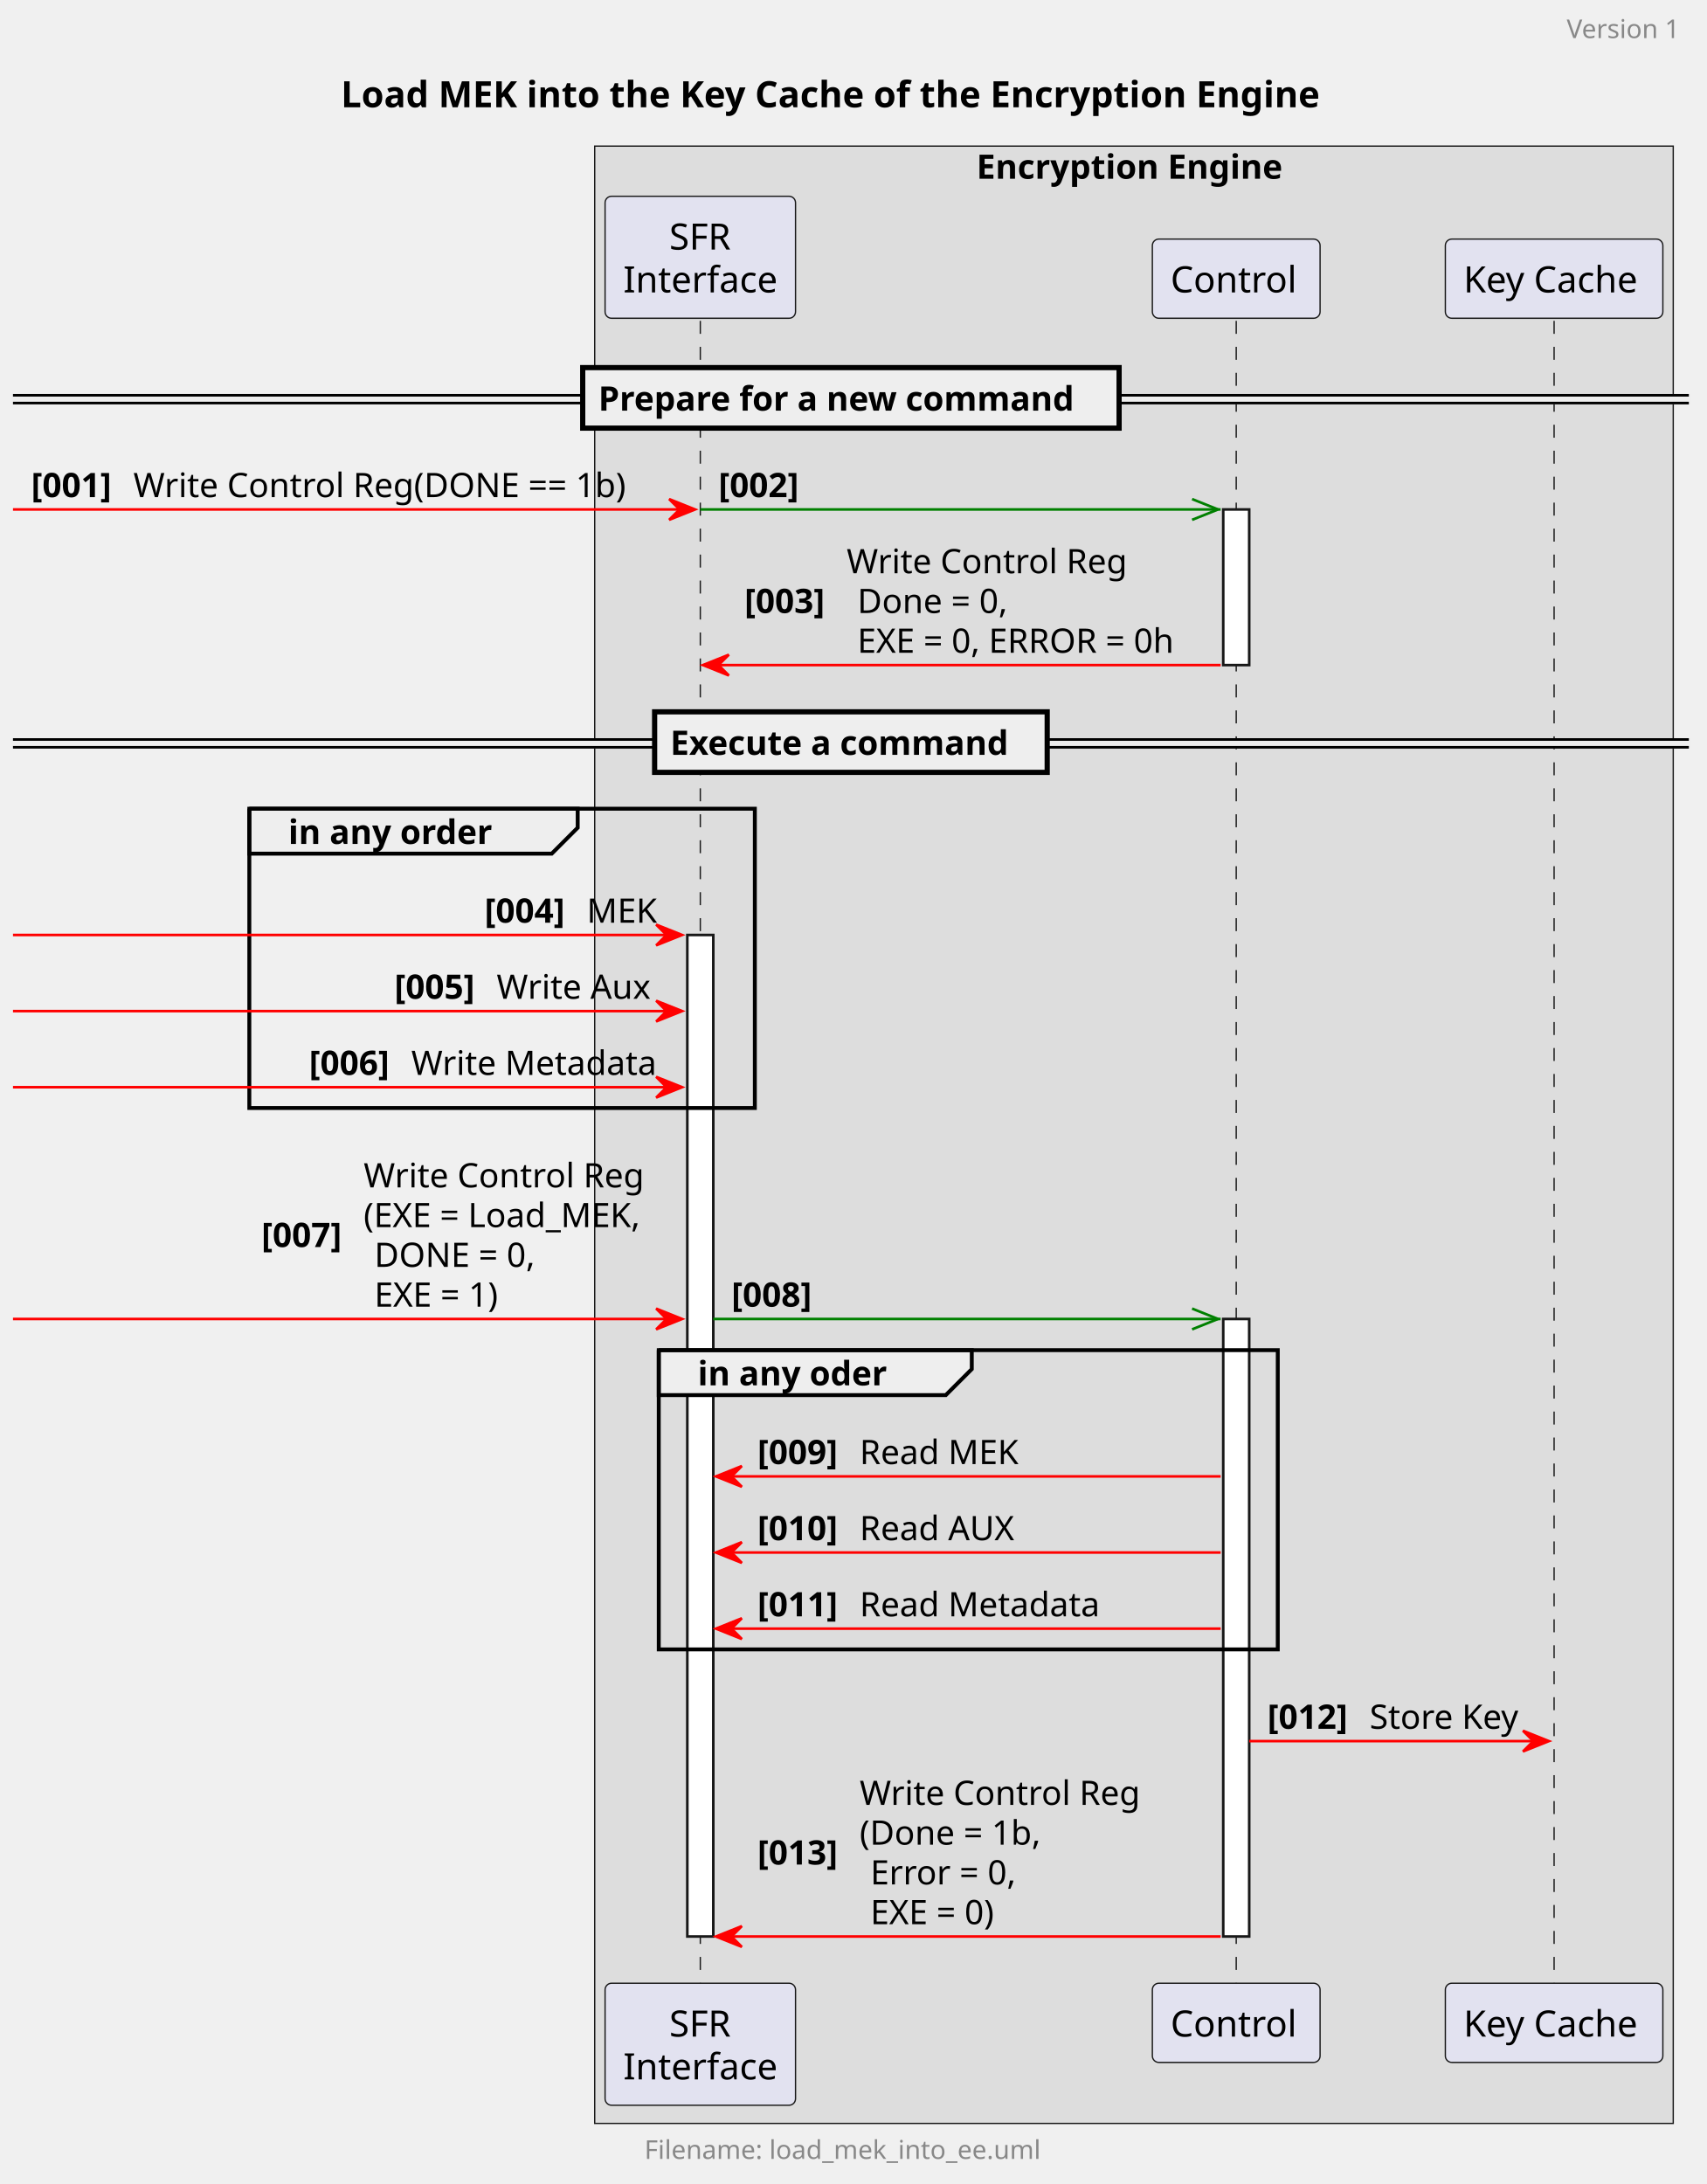
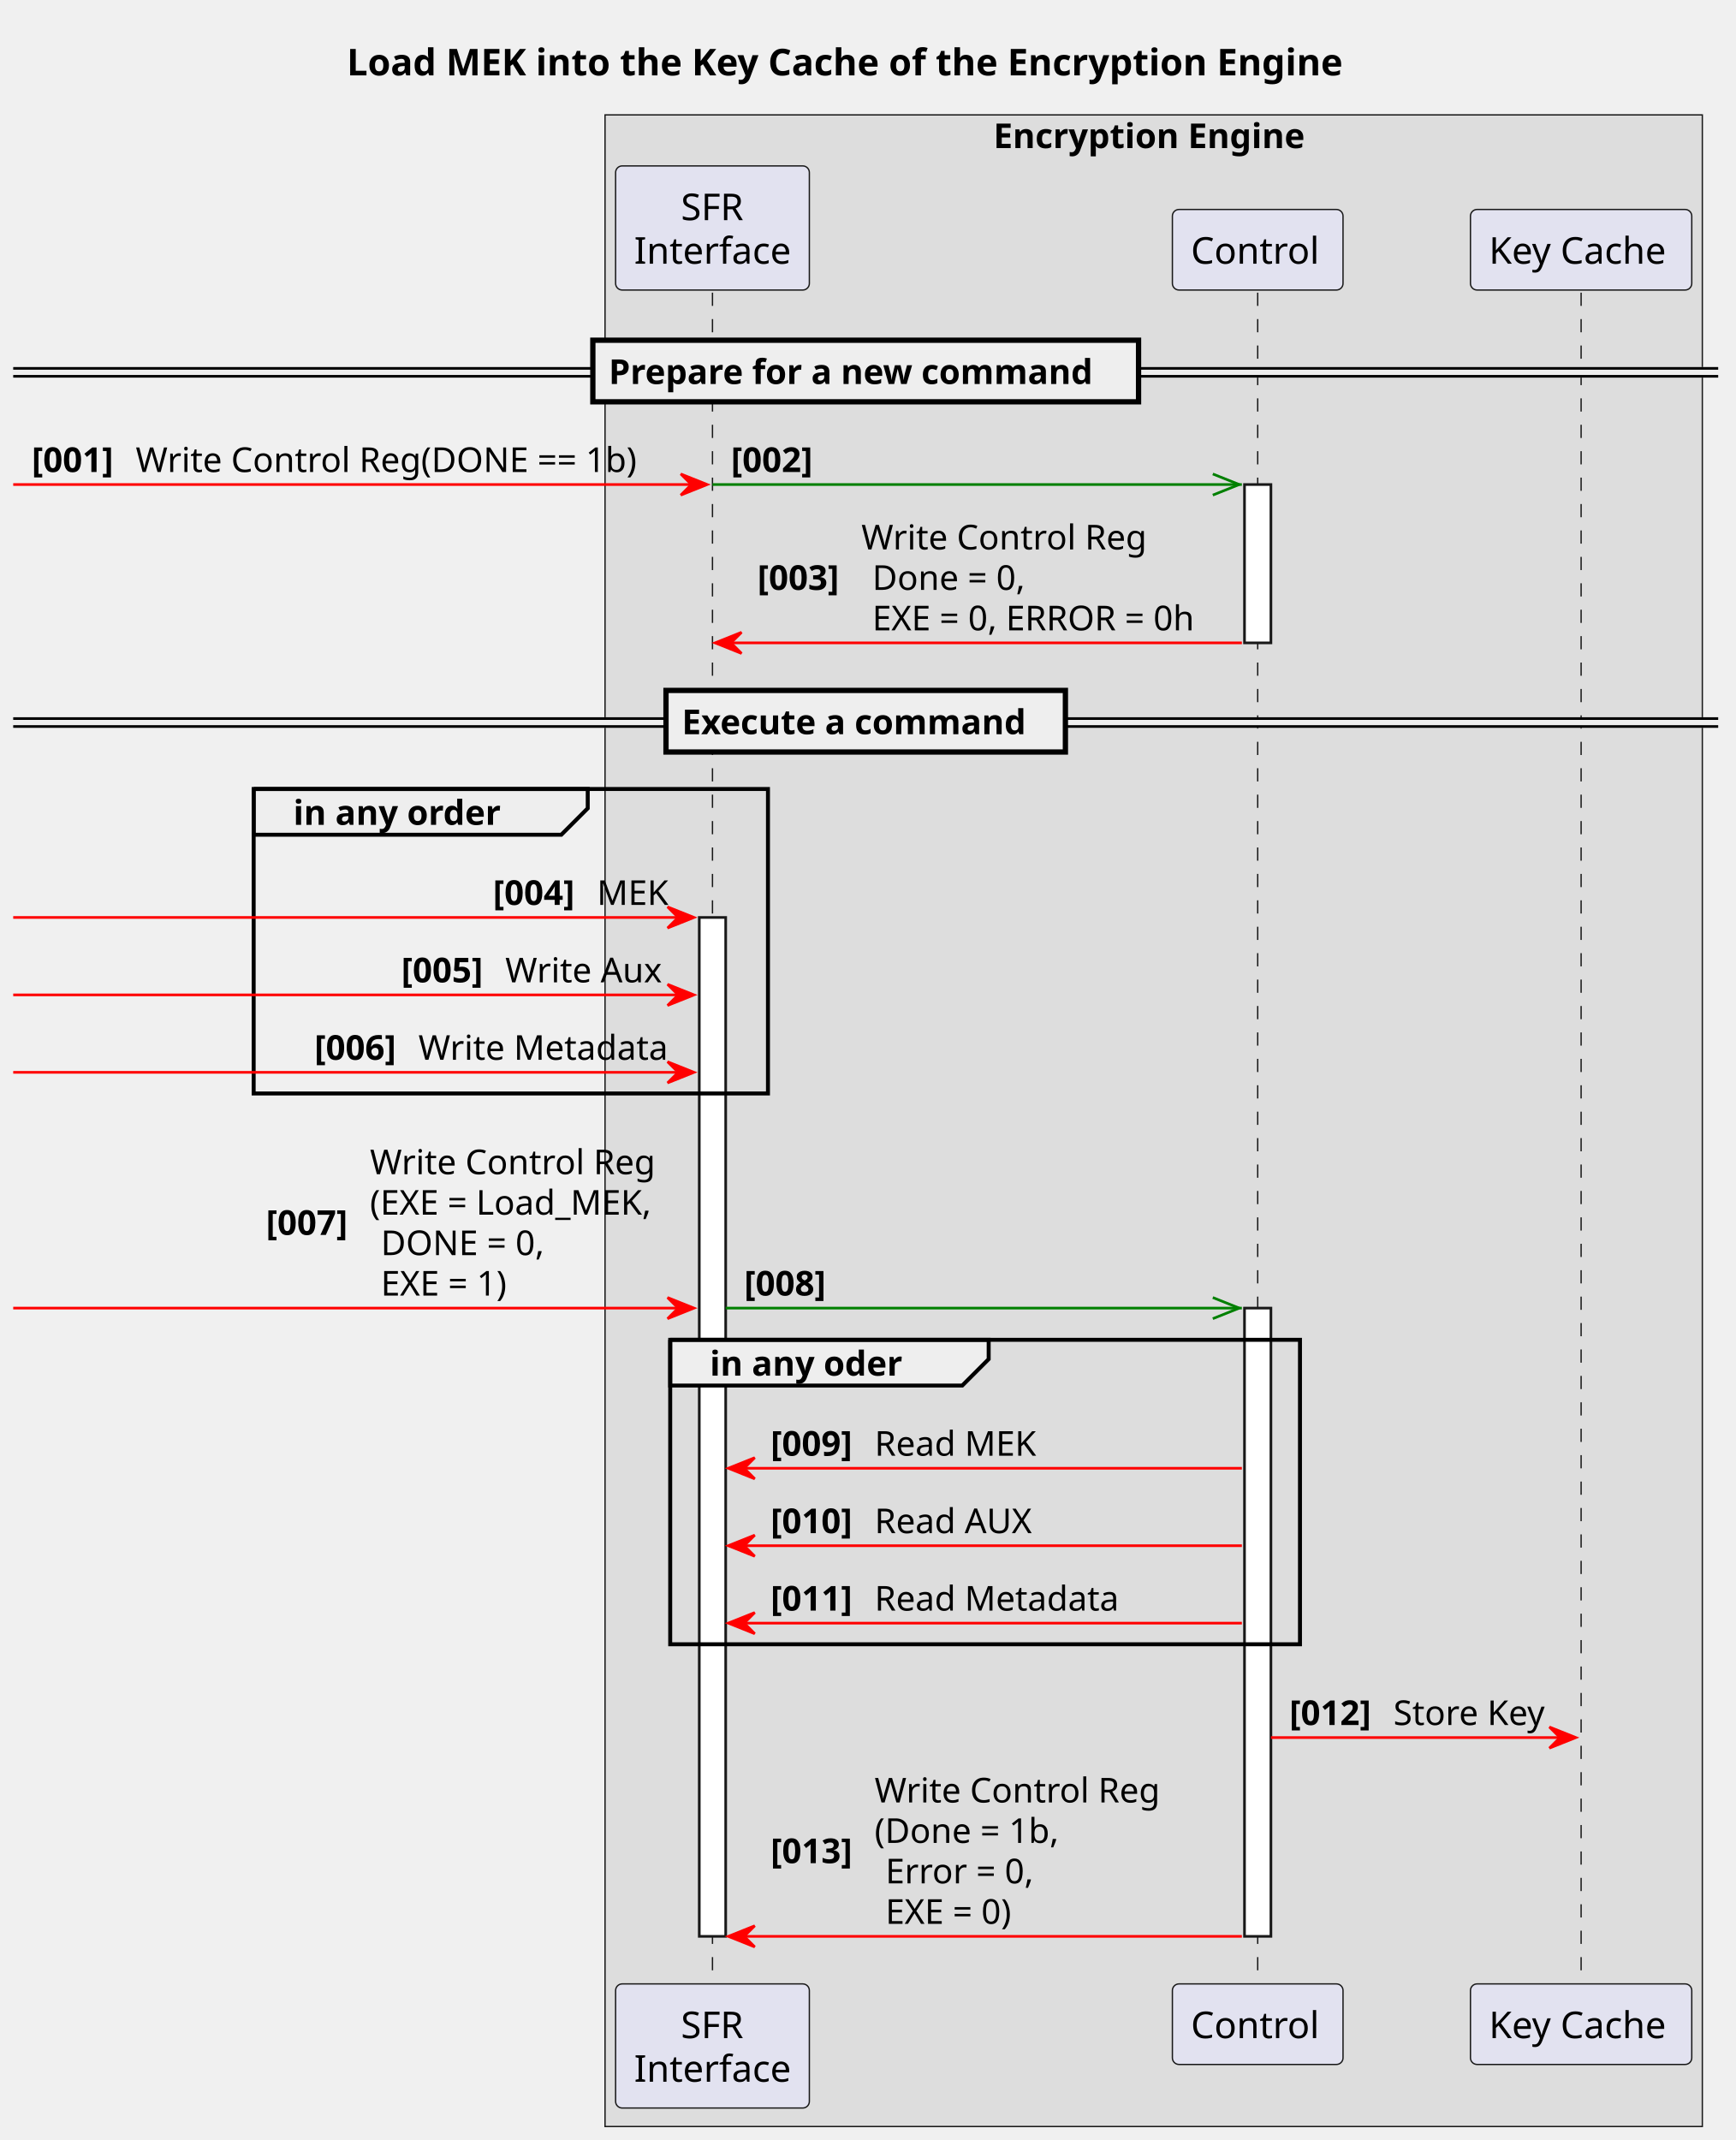
- <svg xmlns="http://www.w3.org/2000/svg" contentStyleType="text/css" data-diagram-type="SEQUENCE" height="841px" preserveAspectRatio="none" style="width:657px;height:841px;background:#FFFFFF;" version="1.1" viewBox="0 0 657 841" width="657px" zoomAndPan="magnify">
+ <svg xmlns="http://www.w3.org/2000/svg" contentStyleType="text/css" data-diagram-type="SEQUENCE" height="810px" preserveAspectRatio="none" style="width:657px;height:810px;background:#FFFFFF;" version="1.1" viewBox="0 0 657 810" width="657px" zoomAndPan="magnify">
  <defs />
  <g>
-     <rect fill="#DDDDDD" height="761.406" style="stroke:#181818;stroke-width:0.5;" width="415.324" x="229.004" y="56.266" />
-     <text fill="#000000" font-family="sans-serif" font-size="13" font-weight="bold" lengthAdjust="spacing" textLength="121.291" x="376.021" y="68.834">Encryption Engine</text>
-     <text fill="#888888" font-family="sans-serif" font-size="10" lengthAdjust="spacing" textLength="46.025" x="603.303" y="14.668">Version 1</text>
-     <text fill="#000000" font-family="sans-serif" font-size="14" font-weight="bold" lengthAdjust="spacing" textLength="391.788" x="131.27" y="41.312">Load MEK into the Key Cache of the Encryption Engine</text>
+     <rect fill="#DDDDDD" height="761.406" style="stroke:#181818;stroke-width:0.5;" width="415.324" x="229.004" y="43.488" />
+     <text fill="#000000" font-family="sans-serif" font-size="13" font-weight="bold" lengthAdjust="spacing" textLength="121.291" x="376.021" y="56.057">Encryption Engine</text>
+     <text fill="#000000" font-family="sans-serif" font-size="14" font-weight="bold" lengthAdjust="spacing" textLength="391.788" x="131.27" y="28.535">Load MEK into the Key Cache of the Encryption Engine</text>
    <g>
-       <rect fill="transparent" height="640.143" width="8" x="266.172" y="123.553" />
-       <line style="stroke:#181818;stroke-width:0.5;stroke-dasharray:5.0,5.0;" x1="269.672" x2="269.672" y1="123.553" y2="763.695" />
+       <rect fill="transparent" height="640.143" width="8" x="266.172" y="110.775" />
+       <line style="stroke:#181818;stroke-width:0.5;stroke-dasharray:5.0,5.0;" x1="269.672" x2="269.672" y1="110.775" y2="750.918" />
    </g>
    <g>
-       <rect fill="#FFFFFF" height="385.658" style="stroke:#181818;stroke-width:1;" width="10" x="264.672" y="360.037" />
+       <rect fill="#FFFFFF" height="385.658" style="stroke:#181818;stroke-width:1;" width="10" x="264.672" y="347.26" />
    </g>
    <g>
-       <rect fill="transparent" height="640.143" width="8" x="472.54" y="123.553" />
-       <line style="stroke:#181818;stroke-width:0.5;stroke-dasharray:5.0,5.0;" x1="476.04" x2="476.04" y1="123.553" y2="763.695" />
+       <rect fill="transparent" height="640.143" width="8" x="472.54" y="110.775" />
+       <line style="stroke:#181818;stroke-width:0.5;stroke-dasharray:5.0,5.0;" x1="476.04" x2="476.04" y1="110.775" y2="750.918" />
    </g>
    <g>
-       <rect fill="#FFFFFF" height="59.932" style="stroke:#181818;stroke-width:1;" width="10" x="471.04" y="196.174" />
+       <rect fill="#FFFFFF" height="59.932" style="stroke:#181818;stroke-width:1;" width="10" x="471.04" y="183.397" />
    </g>
    <g>
-       <rect fill="#FFFFFF" height="237.795" style="stroke:#181818;stroke-width:1;" width="10" x="471.04" y="507.9" />
+       <rect fill="#FFFFFF" height="237.795" style="stroke:#181818;stroke-width:1;" width="10" x="471.04" y="495.123" />
    </g>
    <g>
-       <rect fill="transparent" height="640.143" width="8" x="594.948" y="123.553" />
-       <line style="stroke:#181818;stroke-width:0.5;stroke-dasharray:5.0,5.0;" x1="598.448" x2="598.448" y1="123.553" y2="763.695" />
+       <rect fill="transparent" height="640.143" width="8" x="594.948" y="110.775" />
+       <line style="stroke:#181818;stroke-width:0.5;stroke-dasharray:5.0,5.0;" x1="598.448" x2="598.448" y1="110.775" y2="750.918" />
    </g>
-     <rect fill="#E2E2F0" height="46.977" rx="2.5" ry="2.5" style="stroke:#181818;stroke-width:0.5;" width="73.336" x="233.004" y="75.576" />
-     <text fill="#000000" font-family="sans-serif" font-size="14" lengthAdjust="spacing" textLength="23.898" x="257.723" y="96.111">SFR</text>
-     <text fill="#000000" font-family="sans-serif" font-size="14" lengthAdjust="spacing" textLength="59.336" x="240.004" y="112.6">Interface</text>
-     <rect fill="#E2E2F0" height="30.488" rx="2.5" ry="2.5" style="stroke:#181818;stroke-width:0.5;" width="64.586" x="443.747" y="92.064" />
-     <text fill="#000000" font-family="sans-serif" font-size="14" lengthAdjust="spacing" textLength="50.586" x="450.747" y="112.6">Control</text>
-     <rect fill="#E2E2F0" height="30.488" rx="2.5" ry="2.5" style="stroke:#181818;stroke-width:0.5;" width="83.761" x="556.568" y="92.064" />
-     <text fill="#000000" font-family="sans-serif" font-size="14" lengthAdjust="spacing" textLength="69.761" x="563.568" y="112.6">Key Cache</text>
-     <rect fill="#E2E2F0" height="46.977" rx="2.5" ry="2.5" style="stroke:#181818;stroke-width:0.5;" width="73.336" x="233.004" y="763.695" />
-     <text fill="#000000" font-family="sans-serif" font-size="14" lengthAdjust="spacing" textLength="23.898" x="257.723" y="784.231">SFR</text>
-     <text fill="#000000" font-family="sans-serif" font-size="14" lengthAdjust="spacing" textLength="59.336" x="240.004" y="800.719">Interface</text>
-     <rect fill="#E2E2F0" height="30.488" rx="2.5" ry="2.5" style="stroke:#181818;stroke-width:0.5;" width="64.586" x="443.747" y="763.695" />
-     <text fill="#000000" font-family="sans-serif" font-size="14" lengthAdjust="spacing" textLength="50.586" x="450.747" y="784.231">Control</text>
-     <rect fill="#E2E2F0" height="30.488" rx="2.5" ry="2.5" style="stroke:#181818;stroke-width:0.5;" width="83.761" x="556.568" y="763.695" />
-     <text fill="#000000" font-family="sans-serif" font-size="14" lengthAdjust="spacing" textLength="69.761" x="563.568" y="784.231">Key Cache</text>
-     <rect fill="#EEEEEE" height="3" style="stroke:#EEEEEE;stroke-width:1;" width="645.329" x="5" y="152.208" />
-     <line style="stroke:#000000;stroke-width:1;" x1="5" x2="650.329" y1="152.208" y2="152.208" />
-     <line style="stroke:#000000;stroke-width:1;" x1="5" x2="650.329" y1="155.208" y2="155.208" />
-     <rect fill="#EEEEEE" height="23.311" style="stroke:#000000;stroke-width:2;" width="206.55" x="224.389" y="141.553" />
-     <text fill="#000000" font-family="sans-serif" font-size="13" font-weight="bold" lengthAdjust="spacing" textLength="188.265" x="230.389" y="158.121">Prepare for a new command</text>
-     <polygon fill="#FF0000" points="257.672,192.174,267.672,196.174,257.672,200.174,261.672,196.174" style="stroke:#FF0000;stroke-width:1;" />
-     <line style="stroke:#FF0000;stroke-width:1;" x1="5" x2="263.672" y1="196.174" y2="196.174" />
-     <text fill="#000000" font-family="sans-serif" font-size="13" font-weight="bold" lengthAdjust="spacing" textLength="35.363" x="12" y="191.432">[001]</text>
-     <text fill="#000000" font-family="sans-serif" font-size="13" lengthAdjust="spacing" textLength="201.31" x="51.363" y="191.432">Write Control Reg(DONE == 1b)</text>
-     <line style="stroke:#008000;stroke-width:1;" x1="469.04" x2="459.04" y1="196.174" y2="192.174" />
-     <line style="stroke:#008000;stroke-width:1;" x1="469.04" x2="459.04" y1="196.174" y2="200.174" />
-     <line style="stroke:#008000;stroke-width:1;" x1="269.672" x2="470.04" y1="196.174" y2="196.174" />
-     <text fill="#000000" font-family="sans-serif" font-size="13" font-weight="bold" lengthAdjust="spacing" textLength="35.363" x="276.672" y="191.432">[002]</text>
-     <text fill="#000000" font-family="sans-serif" font-size="13" lengthAdjust="spacing" textLength="4.113" x="316.035" y="191.432"> </text>
-     <polygon fill="#FF0000" points="280.672,252.106,270.672,256.106,280.672,260.106,276.672,256.106" style="stroke:#FF0000;stroke-width:1;" />
-     <line style="stroke:#FF0000;stroke-width:1;" x1="274.672" x2="470.04" y1="256.106" y2="256.106" />
-     <text fill="#000000" font-family="sans-serif" font-size="13" font-weight="bold" lengthAdjust="spacing" textLength="35.363" x="286.672" y="236.053">[003]</text>
-     <text fill="#000000" font-family="sans-serif" font-size="13" lengthAdjust="spacing" textLength="111.071" x="326.035" y="220.742">Write Control Reg</text>
-     <text fill="#000000" font-family="sans-serif" font-size="13" lengthAdjust="spacing" textLength="63.927" x="330.148" y="236.053">Done = 0,</text>
-     <text fill="#000000" font-family="sans-serif" font-size="13" lengthAdjust="spacing" textLength="133.891" x="330.148" y="251.363">EXE = 0, ERROR = 0h</text>
-     <rect fill="#EEEEEE" height="3" style="stroke:#EEEEEE;stroke-width:1;" width="645.329" x="5" y="284.761" />
-     <line style="stroke:#000000;stroke-width:1;" x1="5" x2="650.329" y1="284.761" y2="284.761" />
-     <line style="stroke:#000000;stroke-width:1;" x1="5" x2="650.329" y1="287.761" y2="287.761" />
-     <rect fill="#EEEEEE" height="23.311" style="stroke:#000000;stroke-width:2;" width="151.173" x="252.078" y="274.106" />
-     <text fill="#000000" font-family="sans-serif" font-size="13" font-weight="bold" lengthAdjust="spacing" textLength="132.888" x="258.078" y="290.674">Execute a command</text>
-     <path d="M96.009,311.416 L222.456,311.416 L222.456,318.727 L212.456,328.727 L96.009,328.727 L96.009,311.416 " fill="#EEEEEE" style="stroke:#000000;stroke-width:1.5;" />
-     <rect fill="transparent" height="115.242" style="stroke:#000000;stroke-width:1.5;" width="194.664" x="96.009" y="311.416" />
-     <text fill="#000000" font-family="sans-serif" font-size="13" font-weight="bold" lengthAdjust="spacing" textLength="81.447" x="111.009" y="324.984">in any order</text>
-     <polygon fill="#FF0000" points="252.672,356.037,262.672,360.037,252.672,364.037,256.672,360.037" style="stroke:#FF0000;stroke-width:1;" />
-     <line style="stroke:#FF0000;stroke-width:1;" x1="5" x2="258.672" y1="360.037" y2="360.037" />
-     <text fill="#000000" font-family="sans-serif" font-size="13" font-weight="bold" lengthAdjust="spacing" textLength="35.363" x="186.58" y="355.295">[004]</text>
-     <text fill="#000000" font-family="sans-serif" font-size="13" lengthAdjust="spacing" textLength="26.73" x="225.942" y="355.295">MEK</text>
-     <polygon fill="#FF0000" points="252.672,385.348,262.672,389.348,252.672,393.348,256.672,389.348" style="stroke:#FF0000;stroke-width:1;" />
-     <line style="stroke:#FF0000;stroke-width:1;" x1="5" x2="258.672" y1="389.348" y2="389.348" />
-     <text fill="#000000" font-family="sans-serif" font-size="13" font-weight="bold" lengthAdjust="spacing" textLength="35.363" x="151.883" y="384.606">[005]</text>
-     <text fill="#000000" font-family="sans-serif" font-size="13" lengthAdjust="spacing" textLength="61.426" x="191.246" y="384.606">Write Aux</text>
-     <polygon fill="#FF0000" points="252.672,414.658,262.672,418.658,252.672,422.658,256.672,418.658" style="stroke:#FF0000;stroke-width:1;" />
-     <line style="stroke:#FF0000;stroke-width:1;" x1="5" x2="258.672" y1="418.658" y2="418.658" />
-     <text fill="#000000" font-family="sans-serif" font-size="13" font-weight="bold" lengthAdjust="spacing" textLength="35.363" x="119.009" y="413.916">[006]</text>
-     <text fill="#000000" font-family="sans-serif" font-size="13" lengthAdjust="spacing" textLength="94.301" x="158.372" y="413.916">Write Metadata</text>
-     <polygon fill="#FF0000" points="252.672,503.9,262.672,507.9,252.672,511.9,256.672,507.9" style="stroke:#FF0000;stroke-width:1;" />
-     <line style="stroke:#FF0000;stroke-width:1;" x1="5" x2="258.672" y1="507.9" y2="507.9" />
-     <text fill="#000000" font-family="sans-serif" font-size="13" font-weight="bold" lengthAdjust="spacing" textLength="35.363" x="100.67" y="480.192">[007]</text>
-     <text fill="#000000" font-family="sans-serif" font-size="13" lengthAdjust="spacing" textLength="111.071" x="140.033" y="457.227">Write Control Reg</text>
-     <text fill="#000000" font-family="sans-serif" font-size="13" lengthAdjust="spacing" textLength="112.639" x="140.033" y="472.537">(EXE = Load_MEK,</text>
-     <text fill="#000000" font-family="sans-serif" font-size="13" lengthAdjust="spacing" textLength="67.38" x="144.147" y="487.848">DONE = 0,</text>
-     <text fill="#000000" font-family="sans-serif" font-size="13" lengthAdjust="spacing" textLength="53.238" x="144.147" y="503.158">EXE = 1)</text>
-     <line style="stroke:#008000;stroke-width:1;" x1="469.04" x2="459.04" y1="507.9" y2="503.9" />
-     <line style="stroke:#008000;stroke-width:1;" x1="469.04" x2="459.04" y1="507.9" y2="511.9" />
-     <line style="stroke:#008000;stroke-width:1;" x1="274.672" x2="470.04" y1="507.9" y2="507.9" />
-     <text fill="#000000" font-family="sans-serif" font-size="13" font-weight="bold" lengthAdjust="spacing" textLength="35.363" x="281.672" y="503.158">[008]</text>
-     <text fill="#000000" font-family="sans-serif" font-size="13" lengthAdjust="spacing" textLength="4.113" x="321.035" y="503.158"> </text>
-     <path d="M253.672,519.9 L374.209,519.9 L374.209,527.211 L364.209,537.211 L253.672,537.211 L253.672,519.9 " fill="#EEEEEE" style="stroke:#000000;stroke-width:1.5;" />
-     <rect fill="transparent" height="115.242" style="stroke:#000000;stroke-width:1.5;" width="238.367" x="253.672" y="519.9" />
-     <text fill="#000000" font-family="sans-serif" font-size="13" font-weight="bold" lengthAdjust="spacing" textLength="75.537" x="268.672" y="533.469">in any oder</text>
-     <polygon fill="#FF0000" points="285.672,564.521,275.672,568.521,285.672,572.521,281.672,568.521" style="stroke:#FF0000;stroke-width:1;" />
-     <line style="stroke:#FF0000;stroke-width:1;" x1="279.672" x2="470.04" y1="568.521" y2="568.521" />
-     <text fill="#000000" font-family="sans-serif" font-size="13" font-weight="bold" lengthAdjust="spacing" textLength="35.363" x="291.672" y="563.779">[009]</text>
-     <text fill="#000000" font-family="sans-serif" font-size="13" lengthAdjust="spacing" textLength="61.667" x="331.035" y="563.779">Read MEK</text>
-     <polygon fill="#FF0000" points="285.672,593.832,275.672,597.832,285.672,601.832,281.672,597.832" style="stroke:#FF0000;stroke-width:1;" />
-     <line style="stroke:#FF0000;stroke-width:1;" x1="279.672" x2="470.04" y1="597.832" y2="597.832" />
-     <text fill="#000000" font-family="sans-serif" font-size="13" font-weight="bold" lengthAdjust="spacing" textLength="35.363" x="291.672" y="593.09">[010]</text>
-     <text fill="#000000" font-family="sans-serif" font-size="13" lengthAdjust="spacing" textLength="61.052" x="331.035" y="593.09">Read AUX</text>
-     <polygon fill="#FF0000" points="285.672,623.143,275.672,627.143,285.672,631.143,281.672,627.143" style="stroke:#FF0000;stroke-width:1;" />
-     <line style="stroke:#FF0000;stroke-width:1;" x1="279.672" x2="470.04" y1="627.143" y2="627.143" />
-     <text fill="#000000" font-family="sans-serif" font-size="13" font-weight="bold" lengthAdjust="spacing" textLength="35.363" x="291.672" y="622.4">[011]</text>
-     <text fill="#000000" font-family="sans-serif" font-size="13" lengthAdjust="spacing" textLength="92.822" x="331.035" y="622.4">Read Metadata</text>
-     <polygon fill="#FF0000" points="586.448,666.453,596.448,670.453,586.448,674.453,590.448,670.453" style="stroke:#FF0000;stroke-width:1;" />
-     <line style="stroke:#FF0000;stroke-width:1;" x1="481.04" x2="592.448" y1="670.453" y2="670.453" />
-     <text fill="#000000" font-family="sans-serif" font-size="13" font-weight="bold" lengthAdjust="spacing" textLength="35.363" x="488.04" y="665.711">[012]</text>
-     <text fill="#000000" font-family="sans-serif" font-size="13" lengthAdjust="spacing" textLength="59.046" x="527.402" y="665.711">Store Key</text>
-     <polygon fill="#FF0000" points="285.672,741.695,275.672,745.695,285.672,749.695,281.672,745.695" style="stroke:#FF0000;stroke-width:1;" />
-     <line style="stroke:#FF0000;stroke-width:1;" x1="279.672" x2="470.04" y1="745.695" y2="745.695" />
-     <text fill="#000000" font-family="sans-serif" font-size="13" font-weight="bold" lengthAdjust="spacing" textLength="35.363" x="291.672" y="717.987">[013]</text>
-     <text fill="#000000" font-family="sans-serif" font-size="13" lengthAdjust="spacing" textLength="111.071" x="331.035" y="695.021">Write Control Reg</text>
-     <text fill="#000000" font-family="sans-serif" font-size="13" lengthAdjust="spacing" textLength="76.337" x="331.035" y="710.332">(Done = 1b,</text>
-     <text fill="#000000" font-family="sans-serif" font-size="13" lengthAdjust="spacing" textLength="61.883" x="335.148" y="725.643">Error = 0,</text>
-     <text fill="#000000" font-family="sans-serif" font-size="13" lengthAdjust="spacing" textLength="53.238" x="335.148" y="740.953">EXE = 0)</text>
-     <text fill="#888888" font-family="sans-serif" font-size="10" lengthAdjust="spacing" textLength="157.998" x="248.165" y="831.34">Filename: load_mek_into_ee.uml</text>
+     <rect fill="#E2E2F0" height="46.977" rx="2.5" ry="2.5" style="stroke:#181818;stroke-width:0.5;" width="73.336" x="233.004" y="62.799" />
+     <text fill="#000000" font-family="sans-serif" font-size="14" lengthAdjust="spacing" textLength="23.898" x="257.723" y="83.334">SFR</text>
+     <text fill="#000000" font-family="sans-serif" font-size="14" lengthAdjust="spacing" textLength="59.336" x="240.004" y="99.822">Interface</text>
+     <rect fill="#E2E2F0" height="30.488" rx="2.5" ry="2.5" style="stroke:#181818;stroke-width:0.5;" width="64.586" x="443.747" y="79.287" />
+     <text fill="#000000" font-family="sans-serif" font-size="14" lengthAdjust="spacing" textLength="50.586" x="450.747" y="99.822">Control</text>
+     <rect fill="#E2E2F0" height="30.488" rx="2.5" ry="2.5" style="stroke:#181818;stroke-width:0.5;" width="83.761" x="556.568" y="79.287" />
+     <text fill="#000000" font-family="sans-serif" font-size="14" lengthAdjust="spacing" textLength="69.761" x="563.568" y="99.822">Key Cache</text>
+     <rect fill="#E2E2F0" height="46.977" rx="2.5" ry="2.5" style="stroke:#181818;stroke-width:0.5;" width="73.336" x="233.004" y="750.918" />
+     <text fill="#000000" font-family="sans-serif" font-size="14" lengthAdjust="spacing" textLength="23.898" x="257.723" y="771.453">SFR</text>
+     <text fill="#000000" font-family="sans-serif" font-size="14" lengthAdjust="spacing" textLength="59.336" x="240.004" y="787.941">Interface</text>
+     <rect fill="#E2E2F0" height="30.488" rx="2.5" ry="2.5" style="stroke:#181818;stroke-width:0.5;" width="64.586" x="443.747" y="750.918" />
+     <text fill="#000000" font-family="sans-serif" font-size="14" lengthAdjust="spacing" textLength="50.586" x="450.747" y="771.453">Control</text>
+     <rect fill="#E2E2F0" height="30.488" rx="2.5" ry="2.5" style="stroke:#181818;stroke-width:0.5;" width="83.761" x="556.568" y="750.918" />
+     <text fill="#000000" font-family="sans-serif" font-size="14" lengthAdjust="spacing" textLength="69.761" x="563.568" y="771.453">Key Cache</text>
+     <rect fill="#EEEEEE" height="3" style="stroke:#EEEEEE;stroke-width:1;" width="645.329" x="5" y="139.431" />
+     <line style="stroke:#000000;stroke-width:1;" x1="5" x2="650.329" y1="139.431" y2="139.431" />
+     <line style="stroke:#000000;stroke-width:1;" x1="5" x2="650.329" y1="142.431" y2="142.431" />
+     <rect fill="#EEEEEE" height="23.311" style="stroke:#000000;stroke-width:2;" width="206.55" x="224.389" y="128.775" />
+     <text fill="#000000" font-family="sans-serif" font-size="13" font-weight="bold" lengthAdjust="spacing" textLength="188.265" x="230.389" y="145.344">Prepare for a new command</text>
+     <polygon fill="#FF0000" points="257.672,179.397,267.672,183.397,257.672,187.397,261.672,183.397" style="stroke:#FF0000;stroke-width:1;" />
+     <line style="stroke:#FF0000;stroke-width:1;" x1="5" x2="263.672" y1="183.397" y2="183.397" />
+     <text fill="#000000" font-family="sans-serif" font-size="13" font-weight="bold" lengthAdjust="spacing" textLength="35.363" x="12" y="178.654">[001]</text>
+     <text fill="#000000" font-family="sans-serif" font-size="13" lengthAdjust="spacing" textLength="201.31" x="51.363" y="178.654">Write Control Reg(DONE == 1b)</text>
+     <line style="stroke:#008000;stroke-width:1;" x1="469.04" x2="459.04" y1="183.397" y2="179.397" />
+     <line style="stroke:#008000;stroke-width:1;" x1="469.04" x2="459.04" y1="183.397" y2="187.397" />
+     <line style="stroke:#008000;stroke-width:1;" x1="269.672" x2="470.04" y1="183.397" y2="183.397" />
+     <text fill="#000000" font-family="sans-serif" font-size="13" font-weight="bold" lengthAdjust="spacing" textLength="35.363" x="276.672" y="178.654">[002]</text>
+     <text fill="#000000" font-family="sans-serif" font-size="13" lengthAdjust="spacing" textLength="4.113" x="316.035" y="178.654"> </text>
+     <polygon fill="#FF0000" points="280.672,239.328,270.672,243.328,280.672,247.328,276.672,243.328" style="stroke:#FF0000;stroke-width:1;" />
+     <line style="stroke:#FF0000;stroke-width:1;" x1="274.672" x2="470.04" y1="243.328" y2="243.328" />
+     <text fill="#000000" font-family="sans-serif" font-size="13" font-weight="bold" lengthAdjust="spacing" textLength="35.363" x="286.672" y="223.275">[003]</text>
+     <text fill="#000000" font-family="sans-serif" font-size="13" lengthAdjust="spacing" textLength="111.071" x="326.035" y="207.965">Write Control Reg</text>
+     <text fill="#000000" font-family="sans-serif" font-size="13" lengthAdjust="spacing" textLength="63.927" x="330.148" y="223.275">Done = 0,</text>
+     <text fill="#000000" font-family="sans-serif" font-size="13" lengthAdjust="spacing" textLength="133.891" x="330.148" y="238.586">EXE = 0, ERROR = 0h</text>
+     <rect fill="#EEEEEE" height="3" style="stroke:#EEEEEE;stroke-width:1;" width="645.329" x="5" y="271.983" />
+     <line style="stroke:#000000;stroke-width:1;" x1="5" x2="650.329" y1="271.983" y2="271.983" />
+     <line style="stroke:#000000;stroke-width:1;" x1="5" x2="650.329" y1="274.983" y2="274.983" />
+     <rect fill="#EEEEEE" height="23.311" style="stroke:#000000;stroke-width:2;" width="151.173" x="252.078" y="261.328" />
+     <text fill="#000000" font-family="sans-serif" font-size="13" font-weight="bold" lengthAdjust="spacing" textLength="132.888" x="258.078" y="277.897">Execute a command</text>
+     <path d="M96.009,298.639 L222.456,298.639 L222.456,305.949 L212.456,315.949 L96.009,315.949 L96.009,298.639 " fill="#EEEEEE" style="stroke:#000000;stroke-width:1.5;" />
+     <rect fill="transparent" height="115.242" style="stroke:#000000;stroke-width:1.5;" width="194.664" x="96.009" y="298.639" />
+     <text fill="#000000" font-family="sans-serif" font-size="13" font-weight="bold" lengthAdjust="spacing" textLength="81.447" x="111.009" y="312.207">in any order</text>
+     <polygon fill="#FF0000" points="252.672,343.26,262.672,347.26,252.672,351.26,256.672,347.26" style="stroke:#FF0000;stroke-width:1;" />
+     <line style="stroke:#FF0000;stroke-width:1;" x1="5" x2="258.672" y1="347.26" y2="347.26" />
+     <text fill="#000000" font-family="sans-serif" font-size="13" font-weight="bold" lengthAdjust="spacing" textLength="35.363" x="186.58" y="342.518">[004]</text>
+     <text fill="#000000" font-family="sans-serif" font-size="13" lengthAdjust="spacing" textLength="26.73" x="225.942" y="342.518">MEK</text>
+     <polygon fill="#FF0000" points="252.672,372.57,262.672,376.57,252.672,380.57,256.672,376.57" style="stroke:#FF0000;stroke-width:1;" />
+     <line style="stroke:#FF0000;stroke-width:1;" x1="5" x2="258.672" y1="376.57" y2="376.57" />
+     <text fill="#000000" font-family="sans-serif" font-size="13" font-weight="bold" lengthAdjust="spacing" textLength="35.363" x="151.883" y="371.828">[005]</text>
+     <text fill="#000000" font-family="sans-serif" font-size="13" lengthAdjust="spacing" textLength="61.426" x="191.246" y="371.828">Write Aux</text>
+     <polygon fill="#FF0000" points="252.672,401.881,262.672,405.881,252.672,409.881,256.672,405.881" style="stroke:#FF0000;stroke-width:1;" />
+     <line style="stroke:#FF0000;stroke-width:1;" x1="5" x2="258.672" y1="405.881" y2="405.881" />
+     <text fill="#000000" font-family="sans-serif" font-size="13" font-weight="bold" lengthAdjust="spacing" textLength="35.363" x="119.009" y="401.139">[006]</text>
+     <text fill="#000000" font-family="sans-serif" font-size="13" lengthAdjust="spacing" textLength="94.301" x="158.372" y="401.139">Write Metadata</text>
+     <polygon fill="#FF0000" points="252.672,491.123,262.672,495.123,252.672,499.123,256.672,495.123" style="stroke:#FF0000;stroke-width:1;" />
+     <line style="stroke:#FF0000;stroke-width:1;" x1="5" x2="258.672" y1="495.123" y2="495.123" />
+     <text fill="#000000" font-family="sans-serif" font-size="13" font-weight="bold" lengthAdjust="spacing" textLength="35.363" x="100.67" y="467.415">[007]</text>
+     <text fill="#000000" font-family="sans-serif" font-size="13" lengthAdjust="spacing" textLength="111.071" x="140.033" y="444.449">Write Control Reg</text>
+     <text fill="#000000" font-family="sans-serif" font-size="13" lengthAdjust="spacing" textLength="112.639" x="140.033" y="459.76">(EXE = Load_MEK,</text>
+     <text fill="#000000" font-family="sans-serif" font-size="13" lengthAdjust="spacing" textLength="67.38" x="144.147" y="475.07">DONE = 0,</text>
+     <text fill="#000000" font-family="sans-serif" font-size="13" lengthAdjust="spacing" textLength="53.238" x="144.147" y="490.381">EXE = 1)</text>
+     <line style="stroke:#008000;stroke-width:1;" x1="469.04" x2="459.04" y1="495.123" y2="491.123" />
+     <line style="stroke:#008000;stroke-width:1;" x1="469.04" x2="459.04" y1="495.123" y2="499.123" />
+     <line style="stroke:#008000;stroke-width:1;" x1="274.672" x2="470.04" y1="495.123" y2="495.123" />
+     <text fill="#000000" font-family="sans-serif" font-size="13" font-weight="bold" lengthAdjust="spacing" textLength="35.363" x="281.672" y="490.381">[008]</text>
+     <text fill="#000000" font-family="sans-serif" font-size="13" lengthAdjust="spacing" textLength="4.113" x="321.035" y="490.381"> </text>
+     <path d="M253.672,507.123 L374.209,507.123 L374.209,514.434 L364.209,524.434 L253.672,524.434 L253.672,507.123 " fill="#EEEEEE" style="stroke:#000000;stroke-width:1.5;" />
+     <rect fill="transparent" height="115.242" style="stroke:#000000;stroke-width:1.5;" width="238.367" x="253.672" y="507.123" />
+     <text fill="#000000" font-family="sans-serif" font-size="13" font-weight="bold" lengthAdjust="spacing" textLength="75.537" x="268.672" y="520.691">in any oder</text>
+     <polygon fill="#FF0000" points="285.672,551.744,275.672,555.744,285.672,559.744,281.672,555.744" style="stroke:#FF0000;stroke-width:1;" />
+     <line style="stroke:#FF0000;stroke-width:1;" x1="279.672" x2="470.04" y1="555.744" y2="555.744" />
+     <text fill="#000000" font-family="sans-serif" font-size="13" font-weight="bold" lengthAdjust="spacing" textLength="35.363" x="291.672" y="551.002">[009]</text>
+     <text fill="#000000" font-family="sans-serif" font-size="13" lengthAdjust="spacing" textLength="61.667" x="331.035" y="551.002">Read MEK</text>
+     <polygon fill="#FF0000" points="285.672,581.055,275.672,585.055,285.672,589.055,281.672,585.055" style="stroke:#FF0000;stroke-width:1;" />
+     <line style="stroke:#FF0000;stroke-width:1;" x1="279.672" x2="470.04" y1="585.055" y2="585.055" />
+     <text fill="#000000" font-family="sans-serif" font-size="13" font-weight="bold" lengthAdjust="spacing" textLength="35.363" x="291.672" y="580.312">[010]</text>
+     <text fill="#000000" font-family="sans-serif" font-size="13" lengthAdjust="spacing" textLength="61.052" x="331.035" y="580.312">Read AUX</text>
+     <polygon fill="#FF0000" points="285.672,610.365,275.672,614.365,285.672,618.365,281.672,614.365" style="stroke:#FF0000;stroke-width:1;" />
+     <line style="stroke:#FF0000;stroke-width:1;" x1="279.672" x2="470.04" y1="614.365" y2="614.365" />
+     <text fill="#000000" font-family="sans-serif" font-size="13" font-weight="bold" lengthAdjust="spacing" textLength="35.363" x="291.672" y="609.623">[011]</text>
+     <text fill="#000000" font-family="sans-serif" font-size="13" lengthAdjust="spacing" textLength="92.822" x="331.035" y="609.623">Read Metadata</text>
+     <polygon fill="#FF0000" points="586.448,653.676,596.448,657.676,586.448,661.676,590.448,657.676" style="stroke:#FF0000;stroke-width:1;" />
+     <line style="stroke:#FF0000;stroke-width:1;" x1="481.04" x2="592.448" y1="657.676" y2="657.676" />
+     <text fill="#000000" font-family="sans-serif" font-size="13" font-weight="bold" lengthAdjust="spacing" textLength="35.363" x="488.04" y="652.934">[012]</text>
+     <text fill="#000000" font-family="sans-serif" font-size="13" lengthAdjust="spacing" textLength="59.046" x="527.402" y="652.934">Store Key</text>
+     <polygon fill="#FF0000" points="285.672,728.918,275.672,732.918,285.672,736.918,281.672,732.918" style="stroke:#FF0000;stroke-width:1;" />
+     <line style="stroke:#FF0000;stroke-width:1;" x1="279.672" x2="470.04" y1="732.918" y2="732.918" />
+     <text fill="#000000" font-family="sans-serif" font-size="13" font-weight="bold" lengthAdjust="spacing" textLength="35.363" x="291.672" y="705.21">[013]</text>
+     <text fill="#000000" font-family="sans-serif" font-size="13" lengthAdjust="spacing" textLength="111.071" x="331.035" y="682.244">Write Control Reg</text>
+     <text fill="#000000" font-family="sans-serif" font-size="13" lengthAdjust="spacing" textLength="76.337" x="331.035" y="697.555">(Done = 1b,</text>
+     <text fill="#000000" font-family="sans-serif" font-size="13" lengthAdjust="spacing" textLength="61.883" x="335.148" y="712.865">Error = 0,</text>
+     <text fill="#000000" font-family="sans-serif" font-size="13" lengthAdjust="spacing" textLength="53.238" x="335.148" y="728.176">EXE = 0)</text>
  </g>
</svg>
